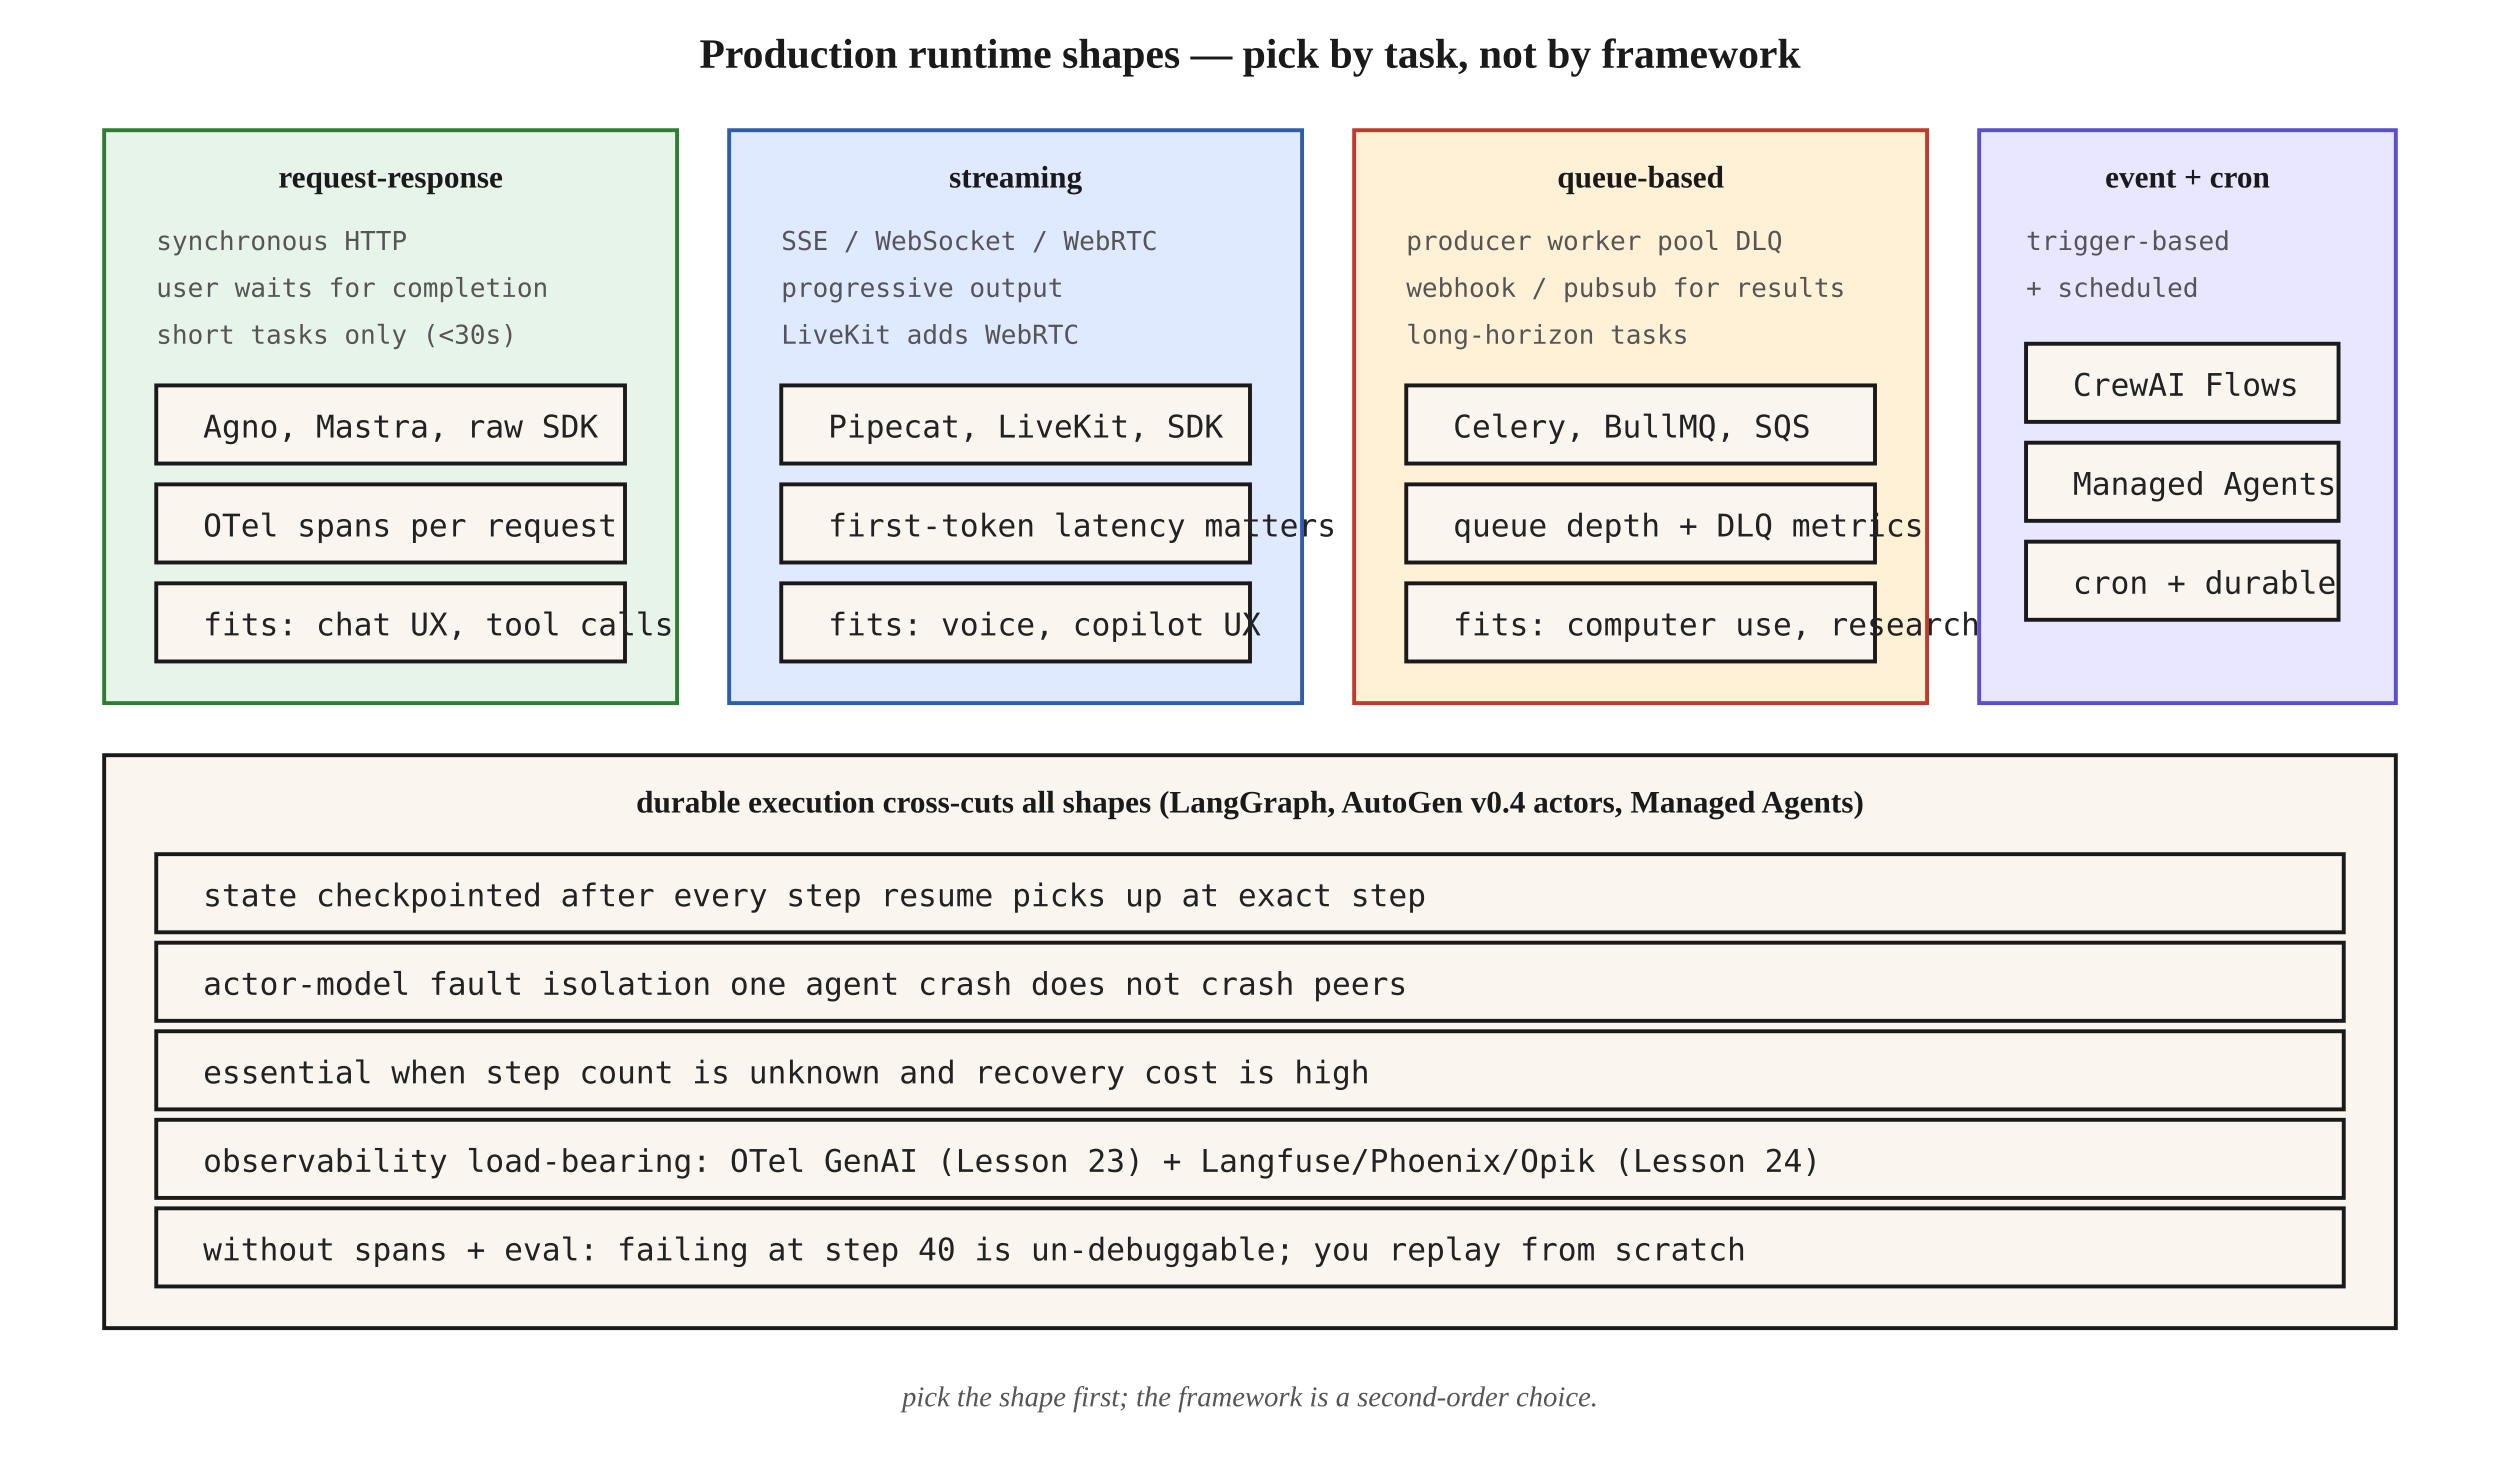
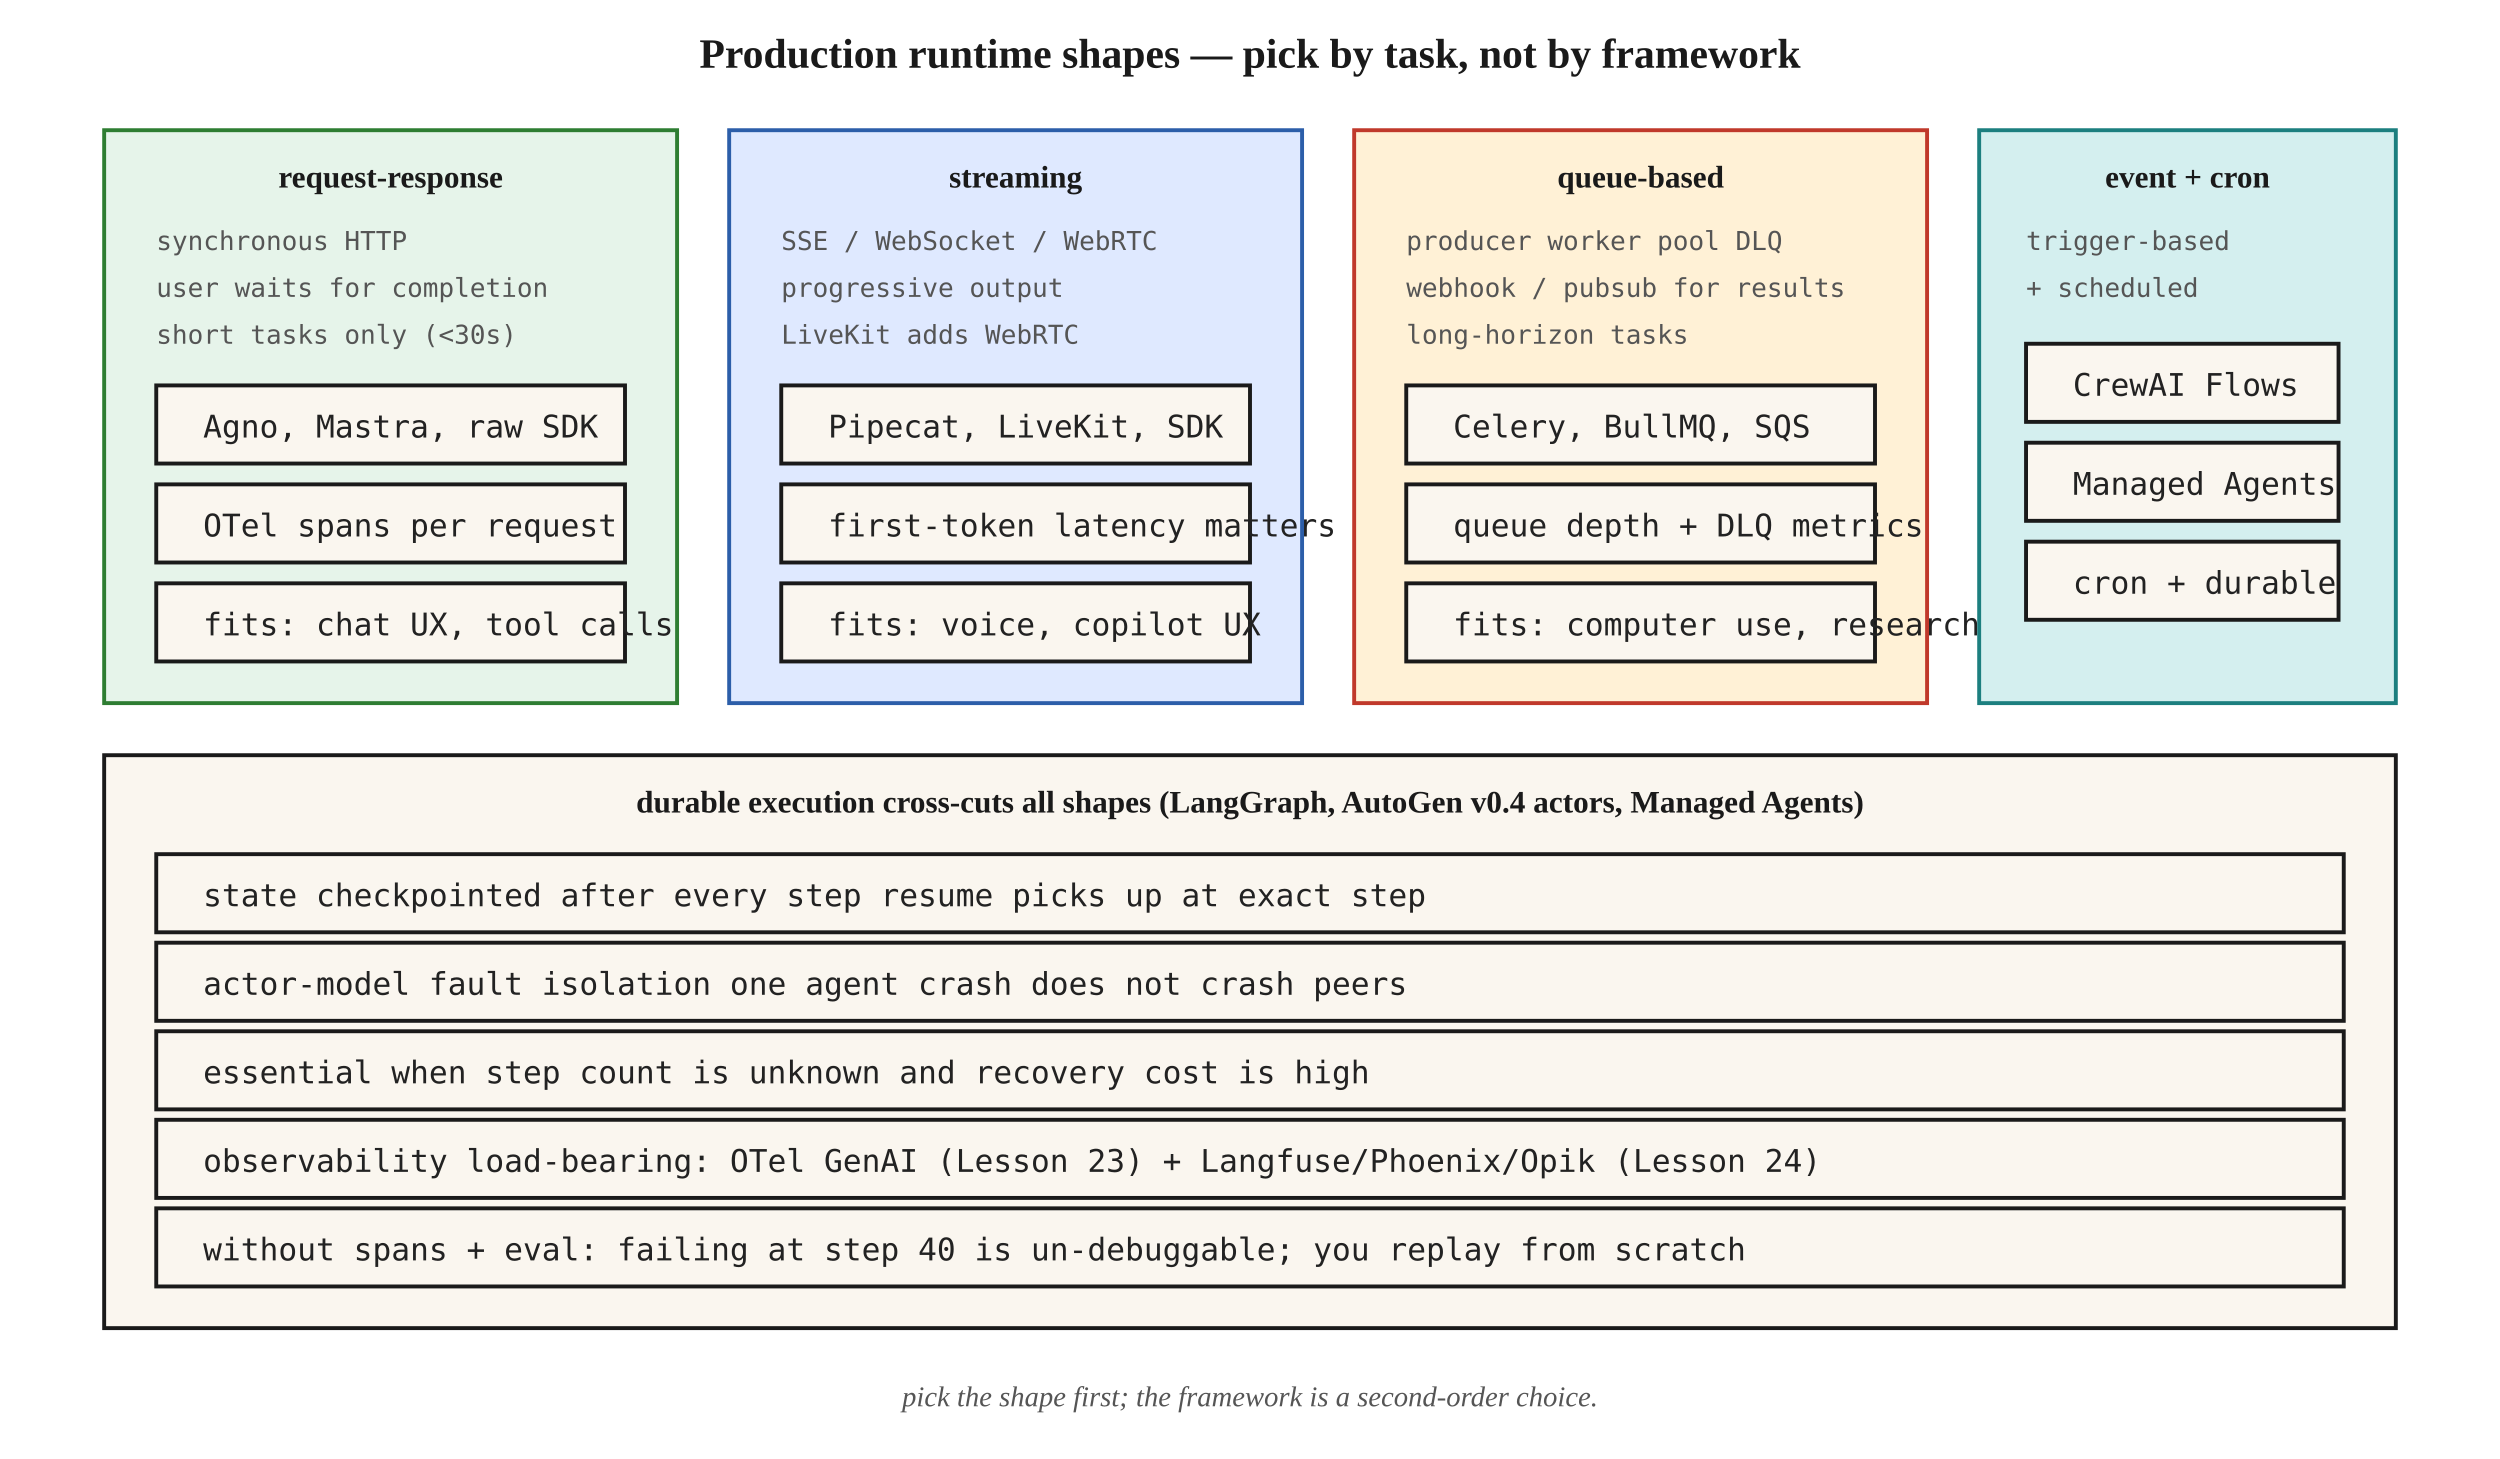
<svg xmlns="http://www.w3.org/2000/svg" viewBox="0 0 960 560" font-family="Georgia, 'Times New Roman', serif">
  <defs>
    <marker id="arrow" viewBox="0 0 10 10" refX="9" refY="5" markerWidth="6" markerHeight="6" orient="auto">
      <path d="M0,0 L10,5 L0,10 z" fill="#1a1a1a" />
    </marker>
    <style>
      .box { fill: #faf6ef; stroke: #1a1a1a; stroke-width: 1.5; }
      .req { fill: #e6f4ea; stroke: #2e7d32; stroke-width: 1.5; }
      .stream { fill: #dfe9ff; stroke: #2c5ea9; stroke-width: 1.5; }
      .queue { fill: #fff1d6; stroke: #c0392b; stroke-width: 1.5; }
-       .event { fill: #e9e6ff; stroke: #5a4fcf; stroke-width: 1.5; }
+       .event { fill: #d4efef; stroke: #1C7F7F; stroke-width: 1.5; }
      .step { font-size: 12px; font-family: 'Menlo', monospace; fill: #222; }
      .small { font-size: 10px; font-family: 'Menlo', monospace; fill: #555; }
      .caption { font-size: 11px; fill: #555; font-style: italic; }
      .title { font-size: 16px; font-weight: 700; fill: #1a1a1a; }
      .head { font-size: 12px; font-weight: 700; fill: #1a1a1a; }
    </style>
  </defs>
  <text x="480" y="26" text-anchor="middle" class="title">Production runtime shapes — pick by task, not by framework</text>
  <rect x="40" y="50" width="220" height="220" class="req" />
  <text x="150" y="72" text-anchor="middle" class="head">request-response</text>
  <text x="60" y="96" class="small">synchronous HTTP</text>
  <text x="60" y="114" class="small">user waits for completion</text>
  <text x="60" y="132" class="small">short tasks only (&lt;30s)</text>
  <rect x="60" y="148" width="180" height="30" class="box" />
  <text x="78" y="168" class="step">Agno, Mastra, raw SDK</text>
  <rect x="60" y="186" width="180" height="30" class="box" />
  <text x="78" y="206" class="step">OTel spans per request</text>
  <rect x="60" y="224" width="180" height="30" class="box" />
  <text x="78" y="244" class="step">fits: chat UX, tool calls</text>
  <rect x="280" y="50" width="220" height="220" class="stream" />
  <text x="390" y="72" text-anchor="middle" class="head">streaming</text>
  <text x="300" y="96" class="small">SSE / WebSocket / WebRTC</text>
  <text x="300" y="114" class="small">progressive output</text>
  <text x="300" y="132" class="small">LiveKit adds WebRTC</text>
  <rect x="300" y="148" width="180" height="30" class="box" />
  <text x="318" y="168" class="step">Pipecat, LiveKit, SDK</text>
  <rect x="300" y="186" width="180" height="30" class="box" />
  <text x="318" y="206" class="step">first-token latency matters</text>
  <rect x="300" y="224" width="180" height="30" class="box" />
  <text x="318" y="244" class="step">fits: voice, copilot UX</text>
  <rect x="520" y="50" width="220" height="220" class="queue" />
  <text x="630" y="72" text-anchor="middle" class="head">queue-based</text>
  <text x="540" y="96" class="small">producer  worker pool  DLQ</text>
  <text x="540" y="114" class="small">webhook / pubsub for results</text>
  <text x="540" y="132" class="small">long-horizon tasks</text>
  <rect x="540" y="148" width="180" height="30" class="box" />
  <text x="558" y="168" class="step">Celery, BullMQ, SQS</text>
  <rect x="540" y="186" width="180" height="30" class="box" />
  <text x="558" y="206" class="step">queue depth + DLQ metrics</text>
  <rect x="540" y="224" width="180" height="30" class="box" />
  <text x="558" y="244" class="step">fits: computer use, research</text>
  <rect x="760" y="50" width="160" height="220" class="event" />
  <text x="840" y="72" text-anchor="middle" class="head">event + cron</text>
  <text x="778" y="96" class="small">trigger-based</text>
  <text x="778" y="114" class="small">+ scheduled</text>
  <rect x="778" y="132" width="120" height="30" class="box" />
  <text x="796" y="152" class="step">CrewAI Flows</text>
  <rect x="778" y="170" width="120" height="30" class="box" />
  <text x="796" y="190" class="step">Managed Agents</text>
  <rect x="778" y="208" width="120" height="30" class="box" />
  <text x="796" y="228" class="step">cron + durable</text>
  <rect x="40" y="290" width="880" height="220" class="box" />
  <text x="480" y="312" text-anchor="middle" class="head">durable execution cross-cuts all shapes  (LangGraph, AutoGen v0.4 actors, Managed Agents)</text>
  <rect x="60" y="328" width="840" height="30" class="box" />
  <text x="78" y="348" class="step">state checkpointed after every step  resume picks up at exact step</text>
  <rect x="60" y="362" width="840" height="30" class="box" />
  <text x="78" y="382" class="step">actor-model fault isolation  one agent crash does not crash peers</text>
  <rect x="60" y="396" width="840" height="30" class="box" />
  <text x="78" y="416" class="step">essential when step count is unknown and recovery cost is high</text>
  <rect x="60" y="430" width="840" height="30" class="box" />
  <text x="78" y="450" class="step">observability load-bearing: OTel GenAI (Lesson 23) + Langfuse/Phoenix/Opik (Lesson 24)</text>
  <rect x="60" y="464" width="840" height="30" class="box" />
  <text x="78" y="484" class="step">without spans + eval: failing at step 40 is un-debuggable; you replay from scratch</text>
  <text x="480" y="540" text-anchor="middle" class="caption">pick the shape first; the framework is a second-order choice.</text>
</svg>
